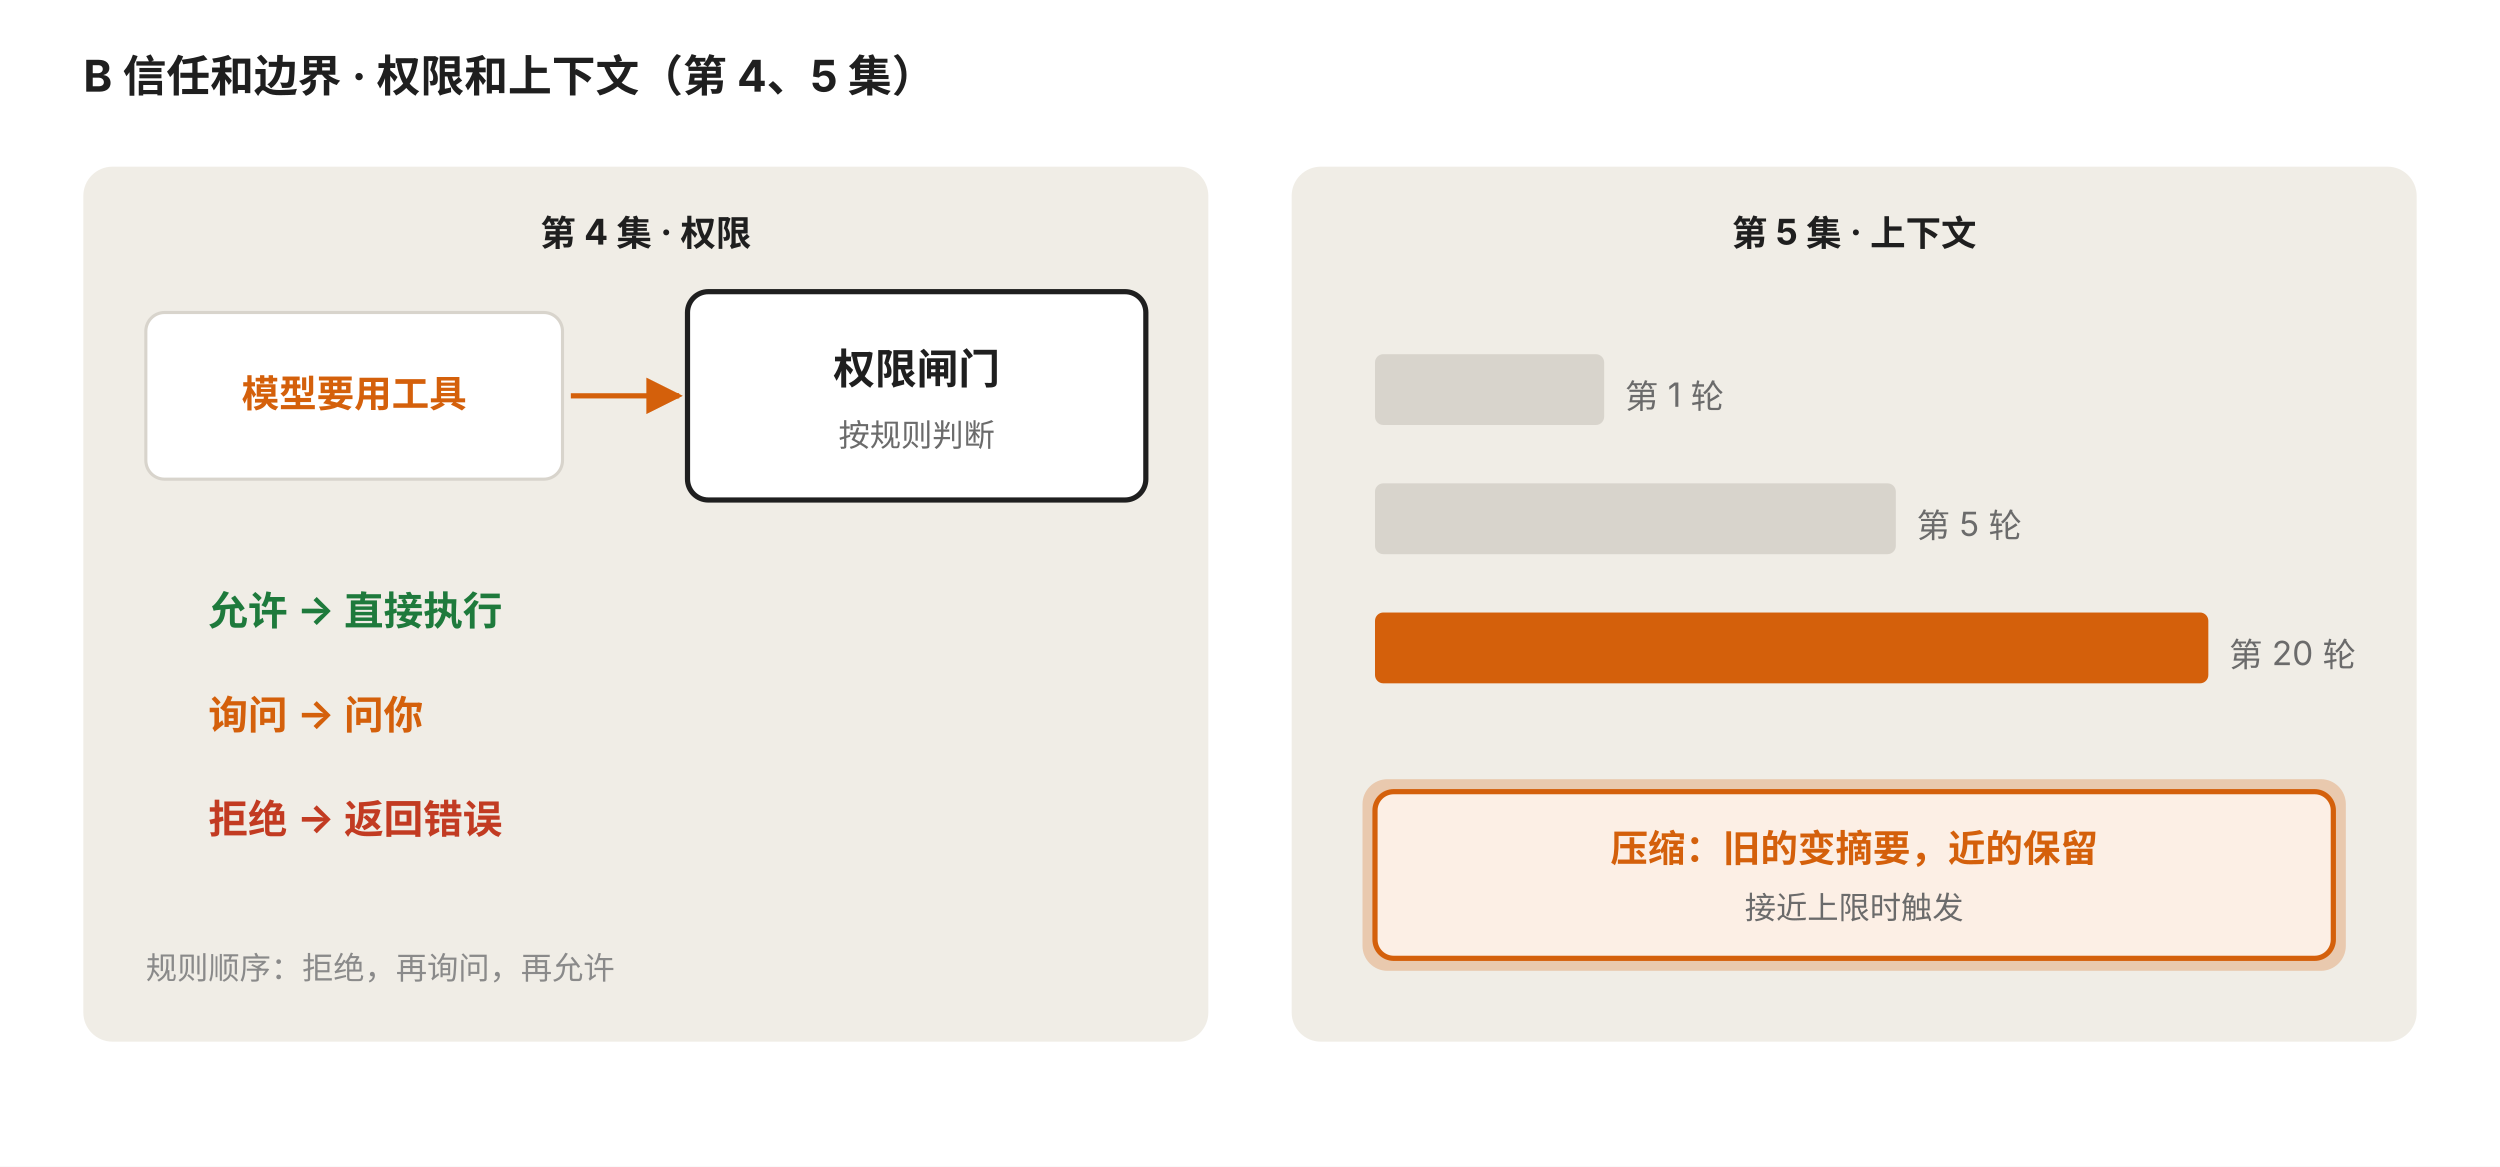
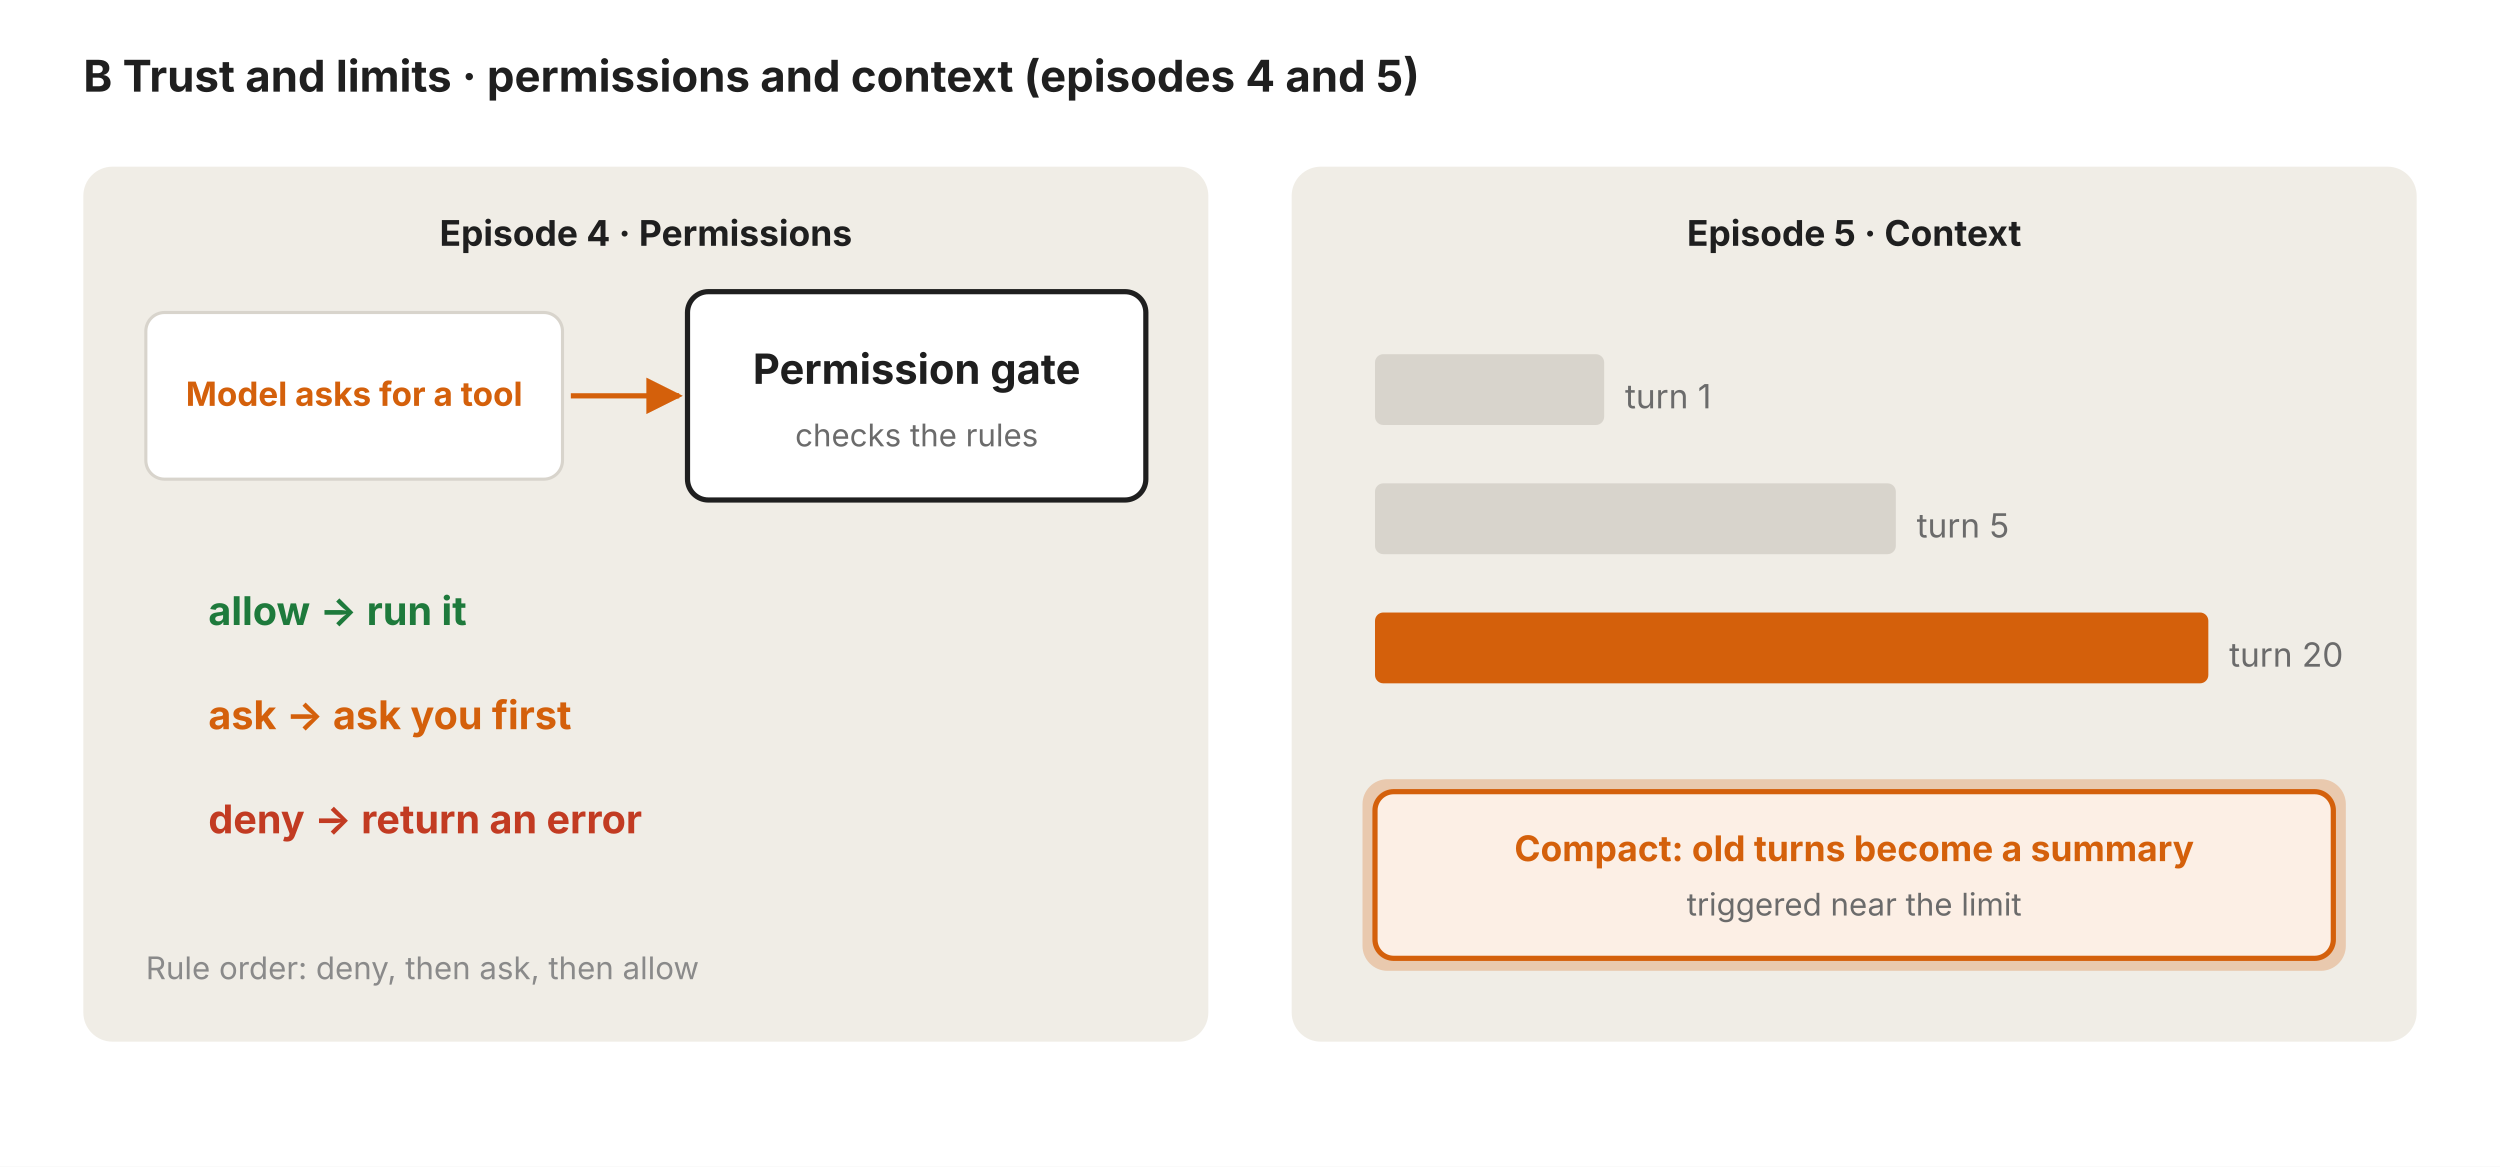
- <svg xmlns="http://www.w3.org/2000/svg" viewBox="0 0 1200 560" width="1200" height="560" font-family="Inter, -apple-system, BlinkMacSystemFont, 'Segoe UI', Helvetica, Arial, sans-serif, 'PingFang SC', 'Noto Sans CJK SC'">
+ <svg xmlns="http://www.w3.org/2000/svg" viewBox="0 0 1200 560" width="1200" height="560" font-family="Inter, -apple-system, BlinkMacSystemFont, 'Segoe UI', Helvetica, Arial, sans-serif">
  <defs>
    <marker id="aink" viewBox="0 0 10 10" refX="9" refY="5" markerWidth="7" markerHeight="7" orient="auto-start-reverse">
      <path d="M0,0 L10,5 L0,10 z" fill="#1f1f1f" />
    </marker>
    <marker id="aaccent" viewBox="0 0 10 10" refX="9" refY="5" markerWidth="7" markerHeight="7" orient="auto-start-reverse">
      <path d="M0,0 L10,5 L0,10 z" fill="#d4600b" />
    </marker>
    <marker id="agrey" viewBox="0 0 10 10" refX="9" refY="5" markerWidth="7" markerHeight="7" orient="auto-start-reverse">
      <path d="M0,0 L10,5 L0,10 z" fill="#a8a49c" />
    </marker>
  </defs>
  <rect width="1200" height="560" fill="#ffffff" />
-   <text x="40" y="44" font-size="21" font-weight="700" fill="#1f1f1f">B 信任和边界 · 权限和上下文（第 4、5 集）</text>
+   <text x="40" y="44" font-size="21" font-weight="700" fill="#1f1f1f">B  Trust and limits · permissions and context (episodes 4 and 5)</text>
  <rect x="40" y="80" width="540" height="420" rx="14" fill="#f0ede6" />
-   <text x="310" y="118" font-size="17" font-weight="700" fill="#1f1f1f" text-anchor="middle">第 4 集 · 权限</text>
+   <text x="310" y="118" font-size="17" font-weight="700" fill="#1f1f1f" text-anchor="middle">Episode 4 · Permissions</text>
  <rect x="70" y="150" width="200" height="80" rx="9" fill="#ffffff" stroke="#d8d4cc" stroke-width="1.5" />
-   <text x="170" y="195.4" font-size="18" font-weight="700" fill="#d4600b" text-anchor="middle">模型要用工具</text>
+   <text x="170" y="194.8" font-size="16" font-weight="700" fill="#d4600b" text-anchor="middle">Model asks for a tool</text>
  <path d="M274,190 L326,190" fill="none" stroke="#d4600b" stroke-width="2.5" marker-end="url(#aaccent)" />
  <rect x="330" y="140" width="220" height="100" rx="10" fill="#ffffff" stroke="#1f1f1f" stroke-width="2.5" />
-   <text x="440" y="184.25" font-size="20" font-weight="700" fill="#1f1f1f" text-anchor="middle">权限闸门</text>
-   <text x="440" y="214.25" font-size="15" font-weight="400" fill="#6b6b6b" text-anchor="middle">按规则判断</text>
-   <text x="100" y="300" font-size="19" font-weight="700" fill="#1e7a3c">允许 → 直接执行</text>
-   <text x="100" y="350" font-size="19" font-weight="700" fill="#d4600b">询问 → 问你</text>
-   <text x="100" y="400" font-size="19" font-weight="700" fill="#c23b22">拒绝 → 返回错误</text>
-   <text x="70" y="470" font-size="15" font-weight="400" fill="#8a8a8a">规则顺序：拒绝，再询问，再允许</text>
+   <text x="440" y="184.25" font-size="20" font-weight="700" fill="#1f1f1f" text-anchor="middle">Permission gate</text>
+   <text x="440" y="214.25" font-size="15" font-weight="400" fill="#6b6b6b" text-anchor="middle">checks the rules</text>
+   <text x="100" y="300" font-size="19" font-weight="700" fill="#1e7a3c">allow → run it</text>
+   <text x="100" y="350" font-size="19" font-weight="700" fill="#d4600b">ask → ask you first</text>
+   <text x="100" y="400" font-size="19" font-weight="700" fill="#c23b22">deny → return an error</text>
+   <text x="70" y="470" font-size="15" font-weight="400" fill="#8a8a8a">Rule order: deny, then ask, then allow</text>
  <rect x="620" y="80" width="540" height="420" rx="14" fill="#f0ede6" />
-   <text x="890" y="118" font-size="17" font-weight="700" fill="#1f1f1f" text-anchor="middle">第 5 集 · 上下文</text>
+   <text x="890" y="118" font-size="17" font-weight="700" fill="#1f1f1f" text-anchor="middle">Episode 5 · Context</text>
  <rect x="660" y="170" width="110" height="34" rx="4" fill="#d8d4cc" />
-   <text x="780" y="196" font-size="16" font-weight="400" fill="#6b6b6b">第 1 轮</text>
+   <text x="780" y="196" font-size="16" font-weight="400" fill="#6b6b6b">turn 1</text>
  <rect x="660" y="232" width="250" height="34" rx="4" fill="#d8d4cc" />
-   <text x="920" y="258" font-size="16" font-weight="400" fill="#6b6b6b">第 5 轮</text>
+   <text x="920" y="258" font-size="16" font-weight="400" fill="#6b6b6b">turn 5</text>
  <rect x="660" y="294" width="400" height="34" rx="4" fill="#d4600b" />
-   <text x="1070" y="320" font-size="16" font-weight="400" fill="#6b6b6b">第 20 轮</text>
+   <text x="1070" y="320" font-size="16" font-weight="400" fill="#6b6b6b">turn 20</text>
  <rect x="654" y="374" width="472" height="92" rx="12" fill="#e9c9ae" />
  <rect x="660" y="380" width="460" height="80" rx="9" fill="#fcefe5" stroke="#d4600b" stroke-width="2.5" />
-   <text x="890" y="413.65" font-size="18" font-weight="700" fill="#d4600b" text-anchor="middle">压缩：旧的变摘要，近的保留</text>
-   <text x="890" y="441.05" font-size="15" font-weight="400" fill="#6b6b6b" text-anchor="middle">接近上限时触发</text>
+   <text x="890" y="413.35" font-size="17" font-weight="700" fill="#d4600b" text-anchor="middle">Compact: old turns become a summary</text>
+   <text x="890" y="439.45" font-size="15" font-weight="400" fill="#6b6b6b" text-anchor="middle">triggered near the limit</text>
</svg>
